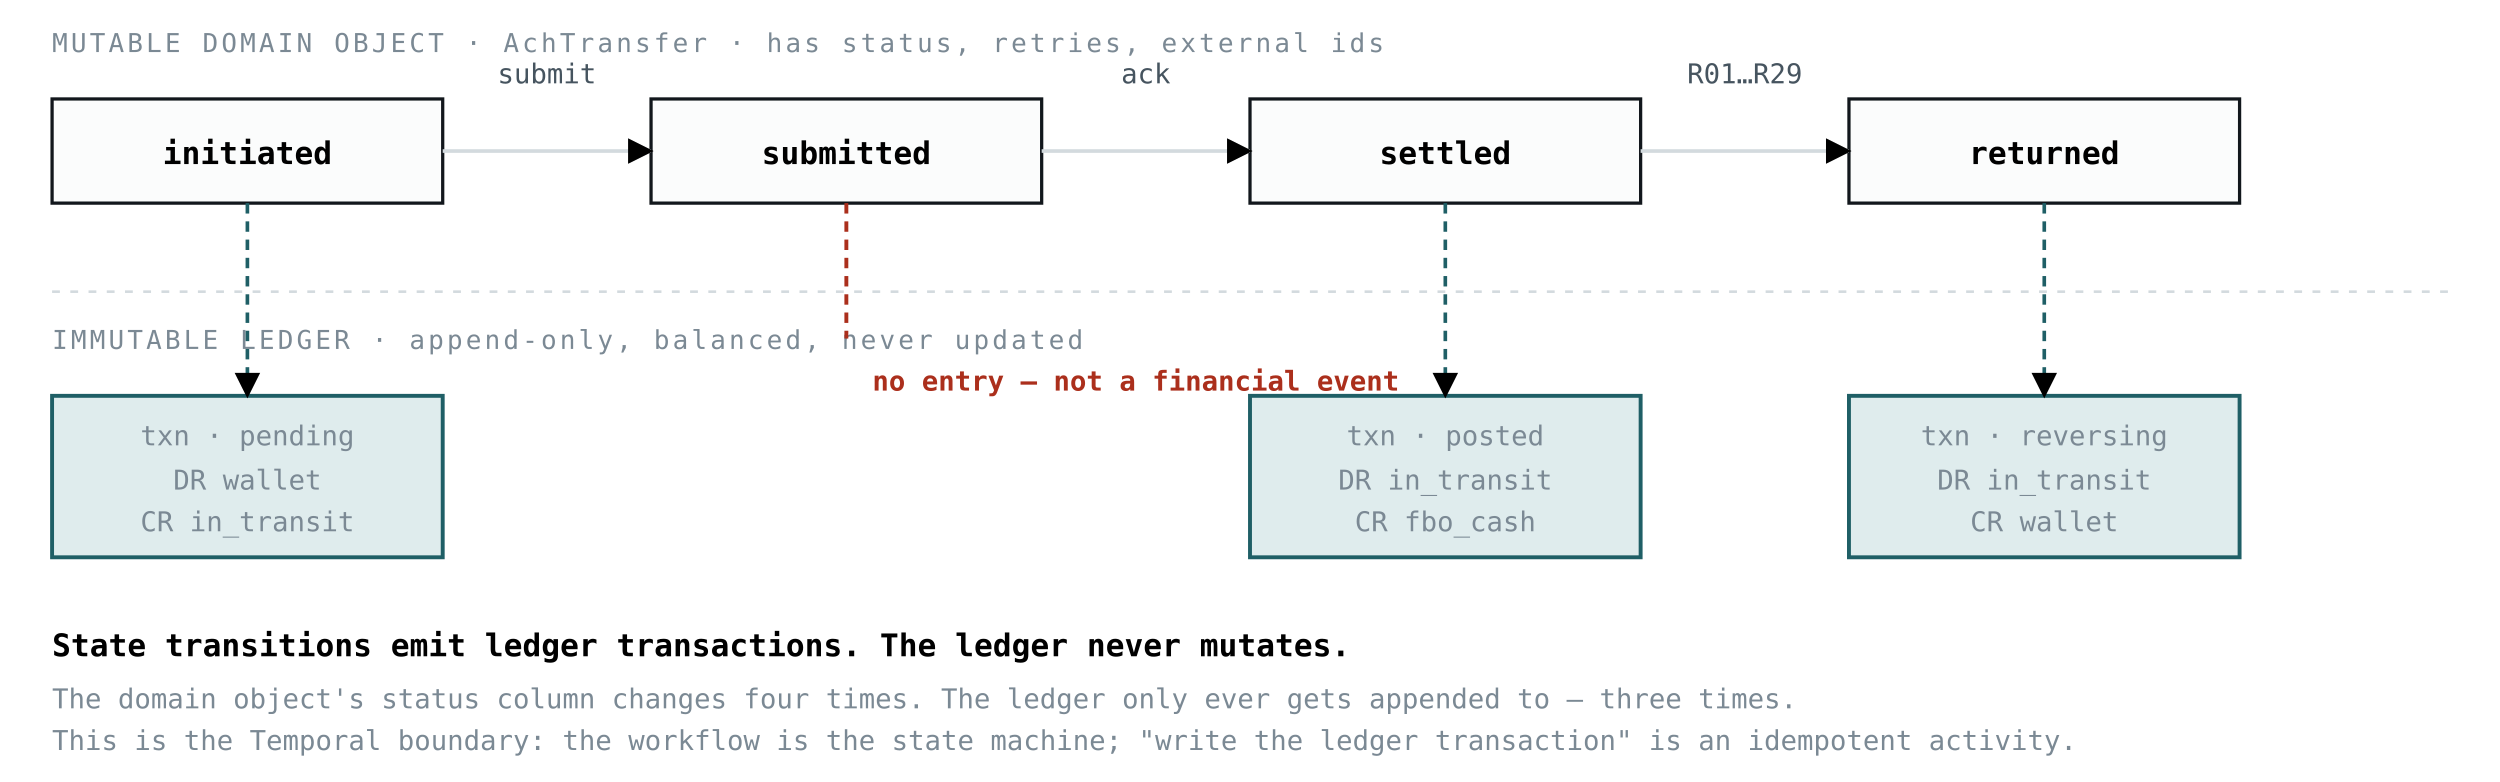
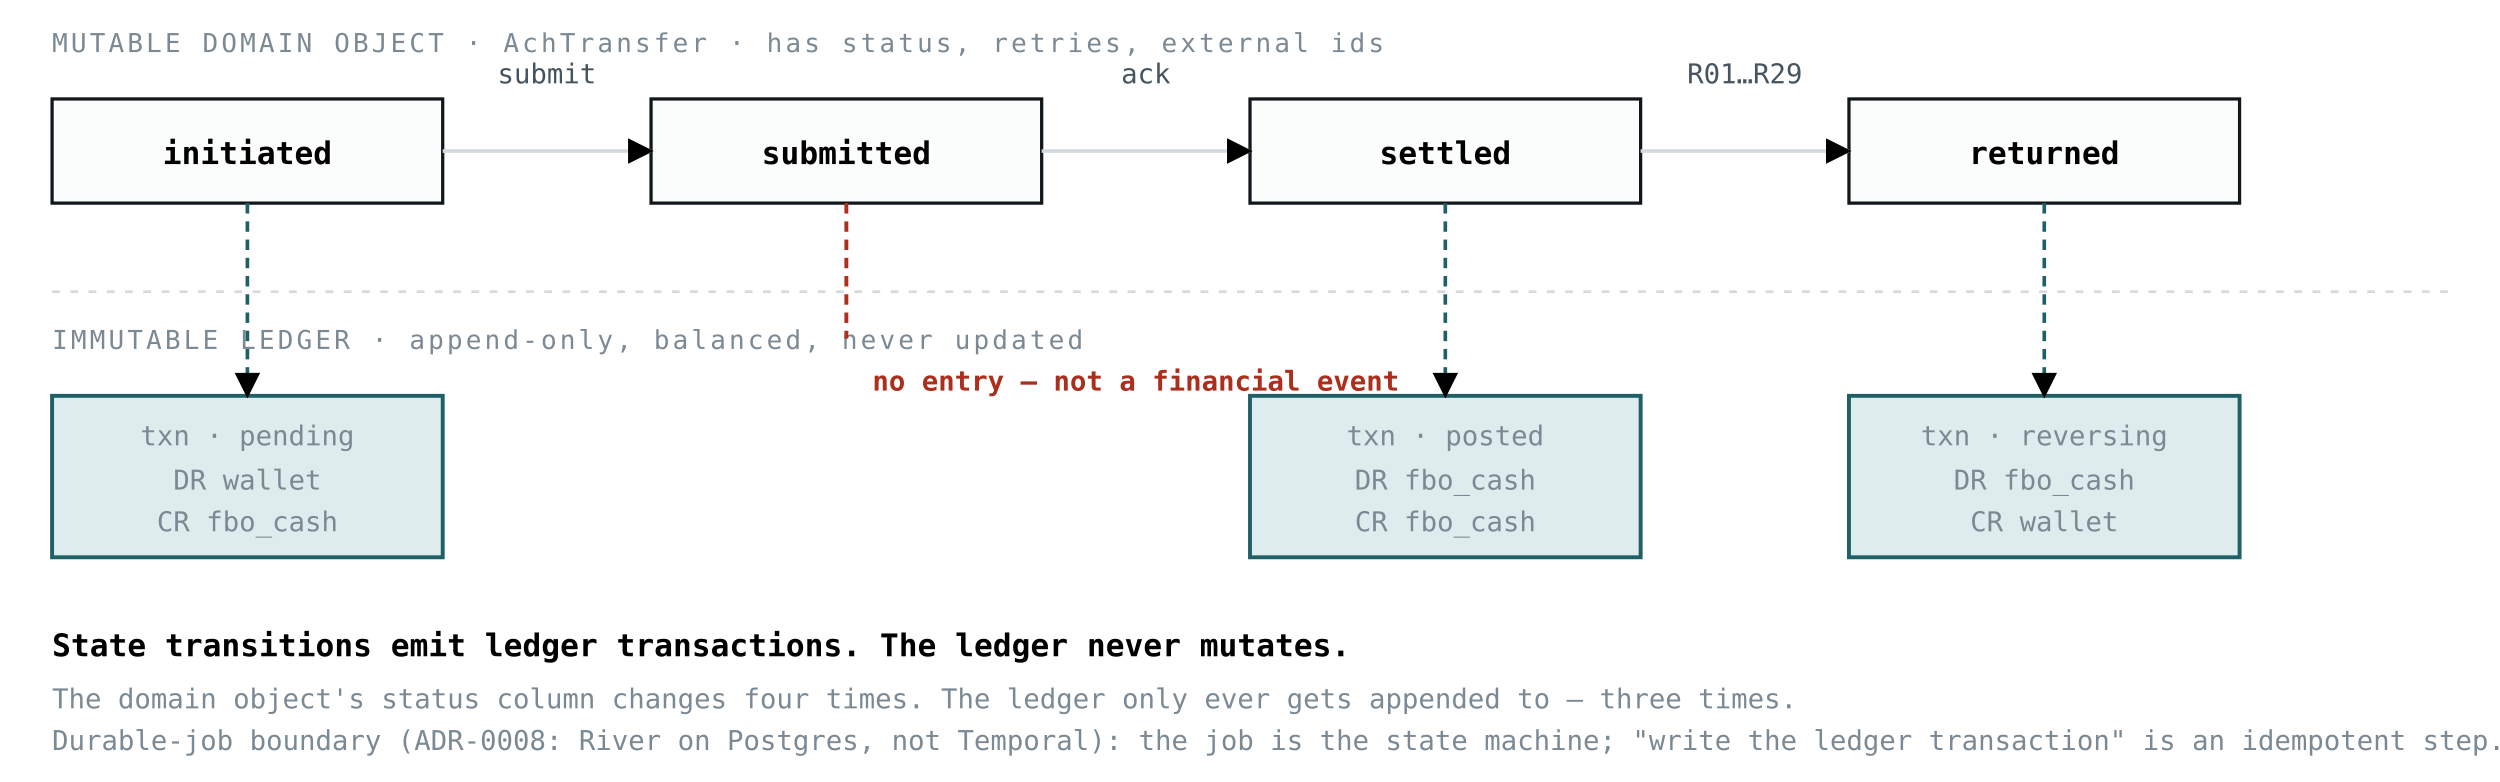
<svg xmlns="http://www.w3.org/2000/svg" viewBox="0 0 960 300" role="img" aria-label="Diagram showing an ACH transfer state machine on top with four states, and below it the immutable ledger transactions emitted by only some of those transitions; the submitted-to-Fed transition emits nothing.">
  <style>
  text { font-family: ui-monospace, "SF Mono", Menlo, Consolas, monospace; }
  .s-cool { stroke: #1f5f66; color: #1f5f66; }
  .s-faint { stroke: #d3dade; }
  .s-fill-card { fill: #fbfcfc; }
  .s-fill-cool { fill: #dfeced; }
  .s-fill-hot { fill: #f5e4e0; }
  .s-hot { stroke: #ab2f1c; color: #ab2f1c; }
  .s-stroke { stroke: #12171c; }
  .t-edge { font-size: 10.5px; fill: #46545f; }
  .t-hdr { font-size: 10px; letter-spacing: .12em; fill: #7b8994; }
  .t-hot { font-size: 10.5px; fill: #ab2f1c; font-weight: 600; }
  .t-lbl { font-size: 12px; font-weight: 600; }
  .t-sub { font-size: 10.5px; fill: #7b8994; }
  @media (prefers-color-scheme: dark) {
    .s-cool { stroke: #6fb3ba; color: #6fb3ba; }
    .s-faint { stroke: #2a343a; }
    .s-fill-card { fill: #141a1e; }
    .s-fill-cool { fill: #142428; }
    .s-fill-hot { fill: #2c1a16; }
    .s-hot { stroke: #e2705a; color: #e2705a; }
    .s-stroke { stroke: #e4eaed; }
    .t-edge { font-size: 10.5px; fill: #9dabb4; }
    .t-hdr { font-size: 10px; letter-spacing: .12em; fill: #6d7c86; }
    .t-hot { font-size: 10.5px; fill: #e2705a; font-weight: 600; }
    .t-lbl { font-size: 12px; font-weight: 600; }
    .t-sub { font-size: 10.5px; fill: #6d7c86; }
  }
  </style>
  <defs>
    <marker id="ah3" viewBox="0 0 10 10" refX="9" refY="5" markerWidth="7" markerHeight="7" orient="auto-start-reverse">
      <path d="M0,0 L10,5 L0,10 z" fill="currentColor" />
    </marker>
  </defs>
  <text class="t-hdr" x="20" y="20">MUTABLE DOMAIN OBJECT · AchTransfer · has status, retries, external ids</text>
  <g class="s-stroke" stroke-width="1.25">
    <rect class="s-fill-card" x="20" y="38" width="150" height="40" />
    <rect class="s-fill-card" x="250" y="38" width="150" height="40" />
    <rect class="s-fill-card" x="480" y="38" width="150" height="40" />
    <rect class="s-fill-card" x="710" y="38" width="150" height="40" />
  </g>
  <text class="t-lbl" x="95" y="63" text-anchor="middle">initiated</text>
  <text class="t-lbl" x="325" y="63" text-anchor="middle">submitted</text>
  <text class="t-lbl" x="555" y="63" text-anchor="middle">settled</text>
  <text class="t-lbl" x="785" y="63" text-anchor="middle">returned</text>
  <g class="s-faint" stroke-width="1.4" fill="none">
    <line x1="170" y1="58" x2="250" y2="58" marker-end="url(#ah3)" />
    <line x1="400" y1="58" x2="480" y2="58" marker-end="url(#ah3)" />
    <line x1="630" y1="58" x2="710" y2="58" marker-end="url(#ah3)" />
  </g>
  <text class="t-edge" x="210" y="32" text-anchor="middle">submit</text>
  <text class="t-edge" x="440" y="32" text-anchor="middle">ack</text>
  <text class="t-edge" x="670" y="32" text-anchor="middle">R01…R29</text>
  <line class="s-faint" x1="20" y1="112" x2="940" y2="112" stroke-width="1" stroke-dasharray="3 4" />
  <text class="t-hdr" x="20" y="134">IMMUTABLE LEDGER · append-only, balanced, never updated</text>
  <g class="s-cool" stroke-width="1.5">
    <rect class="s-fill-cool" x="20" y="152" width="150" height="62" />
    <rect class="s-fill-cool" x="480" y="152" width="150" height="62" />
    <rect class="s-fill-cool" x="710" y="152" width="150" height="62" />
  </g>
  <text class="t-sub" x="95" y="171" text-anchor="middle">txn · pending</text>
  <text class="t-sub" x="95" y="188" text-anchor="middle">DR wallet</text>
-   <text class="t-sub" x="95" y="204" text-anchor="middle">CR in_transit</text>
+   <text class="t-sub" x="95" y="204" text-anchor="middle">CR fbo_cash</text>
  <text class="t-sub" x="555" y="171" text-anchor="middle">txn · posted</text>
-   <text class="t-sub" x="555" y="188" text-anchor="middle">DR in_transit</text>
+   <text class="t-sub" x="555" y="188" text-anchor="middle">DR fbo_cash</text>
  <text class="t-sub" x="555" y="204" text-anchor="middle">CR fbo_cash</text>
  <text class="t-sub" x="785" y="171" text-anchor="middle">txn · reversing</text>
-   <text class="t-sub" x="785" y="188" text-anchor="middle">DR in_transit</text>
+   <text class="t-sub" x="785" y="188" text-anchor="middle">DR fbo_cash</text>
  <text class="t-sub" x="785" y="204" text-anchor="middle">CR wallet</text>
  <g class="s-cool" stroke-width="1.4" fill="none" stroke-dasharray="4 3">
    <line x1="95" y1="78" x2="95" y2="152" marker-end="url(#ah3)" />
    <line x1="555" y1="78" x2="555" y2="152" marker-end="url(#ah3)" />
    <line x1="785" y1="78" x2="785" y2="152" marker-end="url(#ah3)" />
  </g>
  <g class="s-hot" stroke-width="1.5" fill="none" stroke-dasharray="4 3">
    <line x1="325" y1="78" x2="325" y2="130" />
  </g>
  <text class="t-hot" x="335" y="150">no entry — not a financial event</text>
  <text class="t-lbl" x="20" y="252">State transitions emit ledger transactions. The ledger never mutates.</text>
  <text class="t-sub" x="20" y="272">The domain object's status column changes four times. The ledger only ever gets appended to — three times.</text>
-   <text class="t-sub" x="20" y="288">This is the Temporal boundary: the workflow is the state machine; "write the ledger transaction" is an idempotent activity.</text>
+   <text class="t-sub" x="20" y="288">Durable-job boundary (ADR-0008: River on Postgres, not Temporal): the job is the state machine; "write the ledger transaction" is an idempotent step.</text>
</svg>
